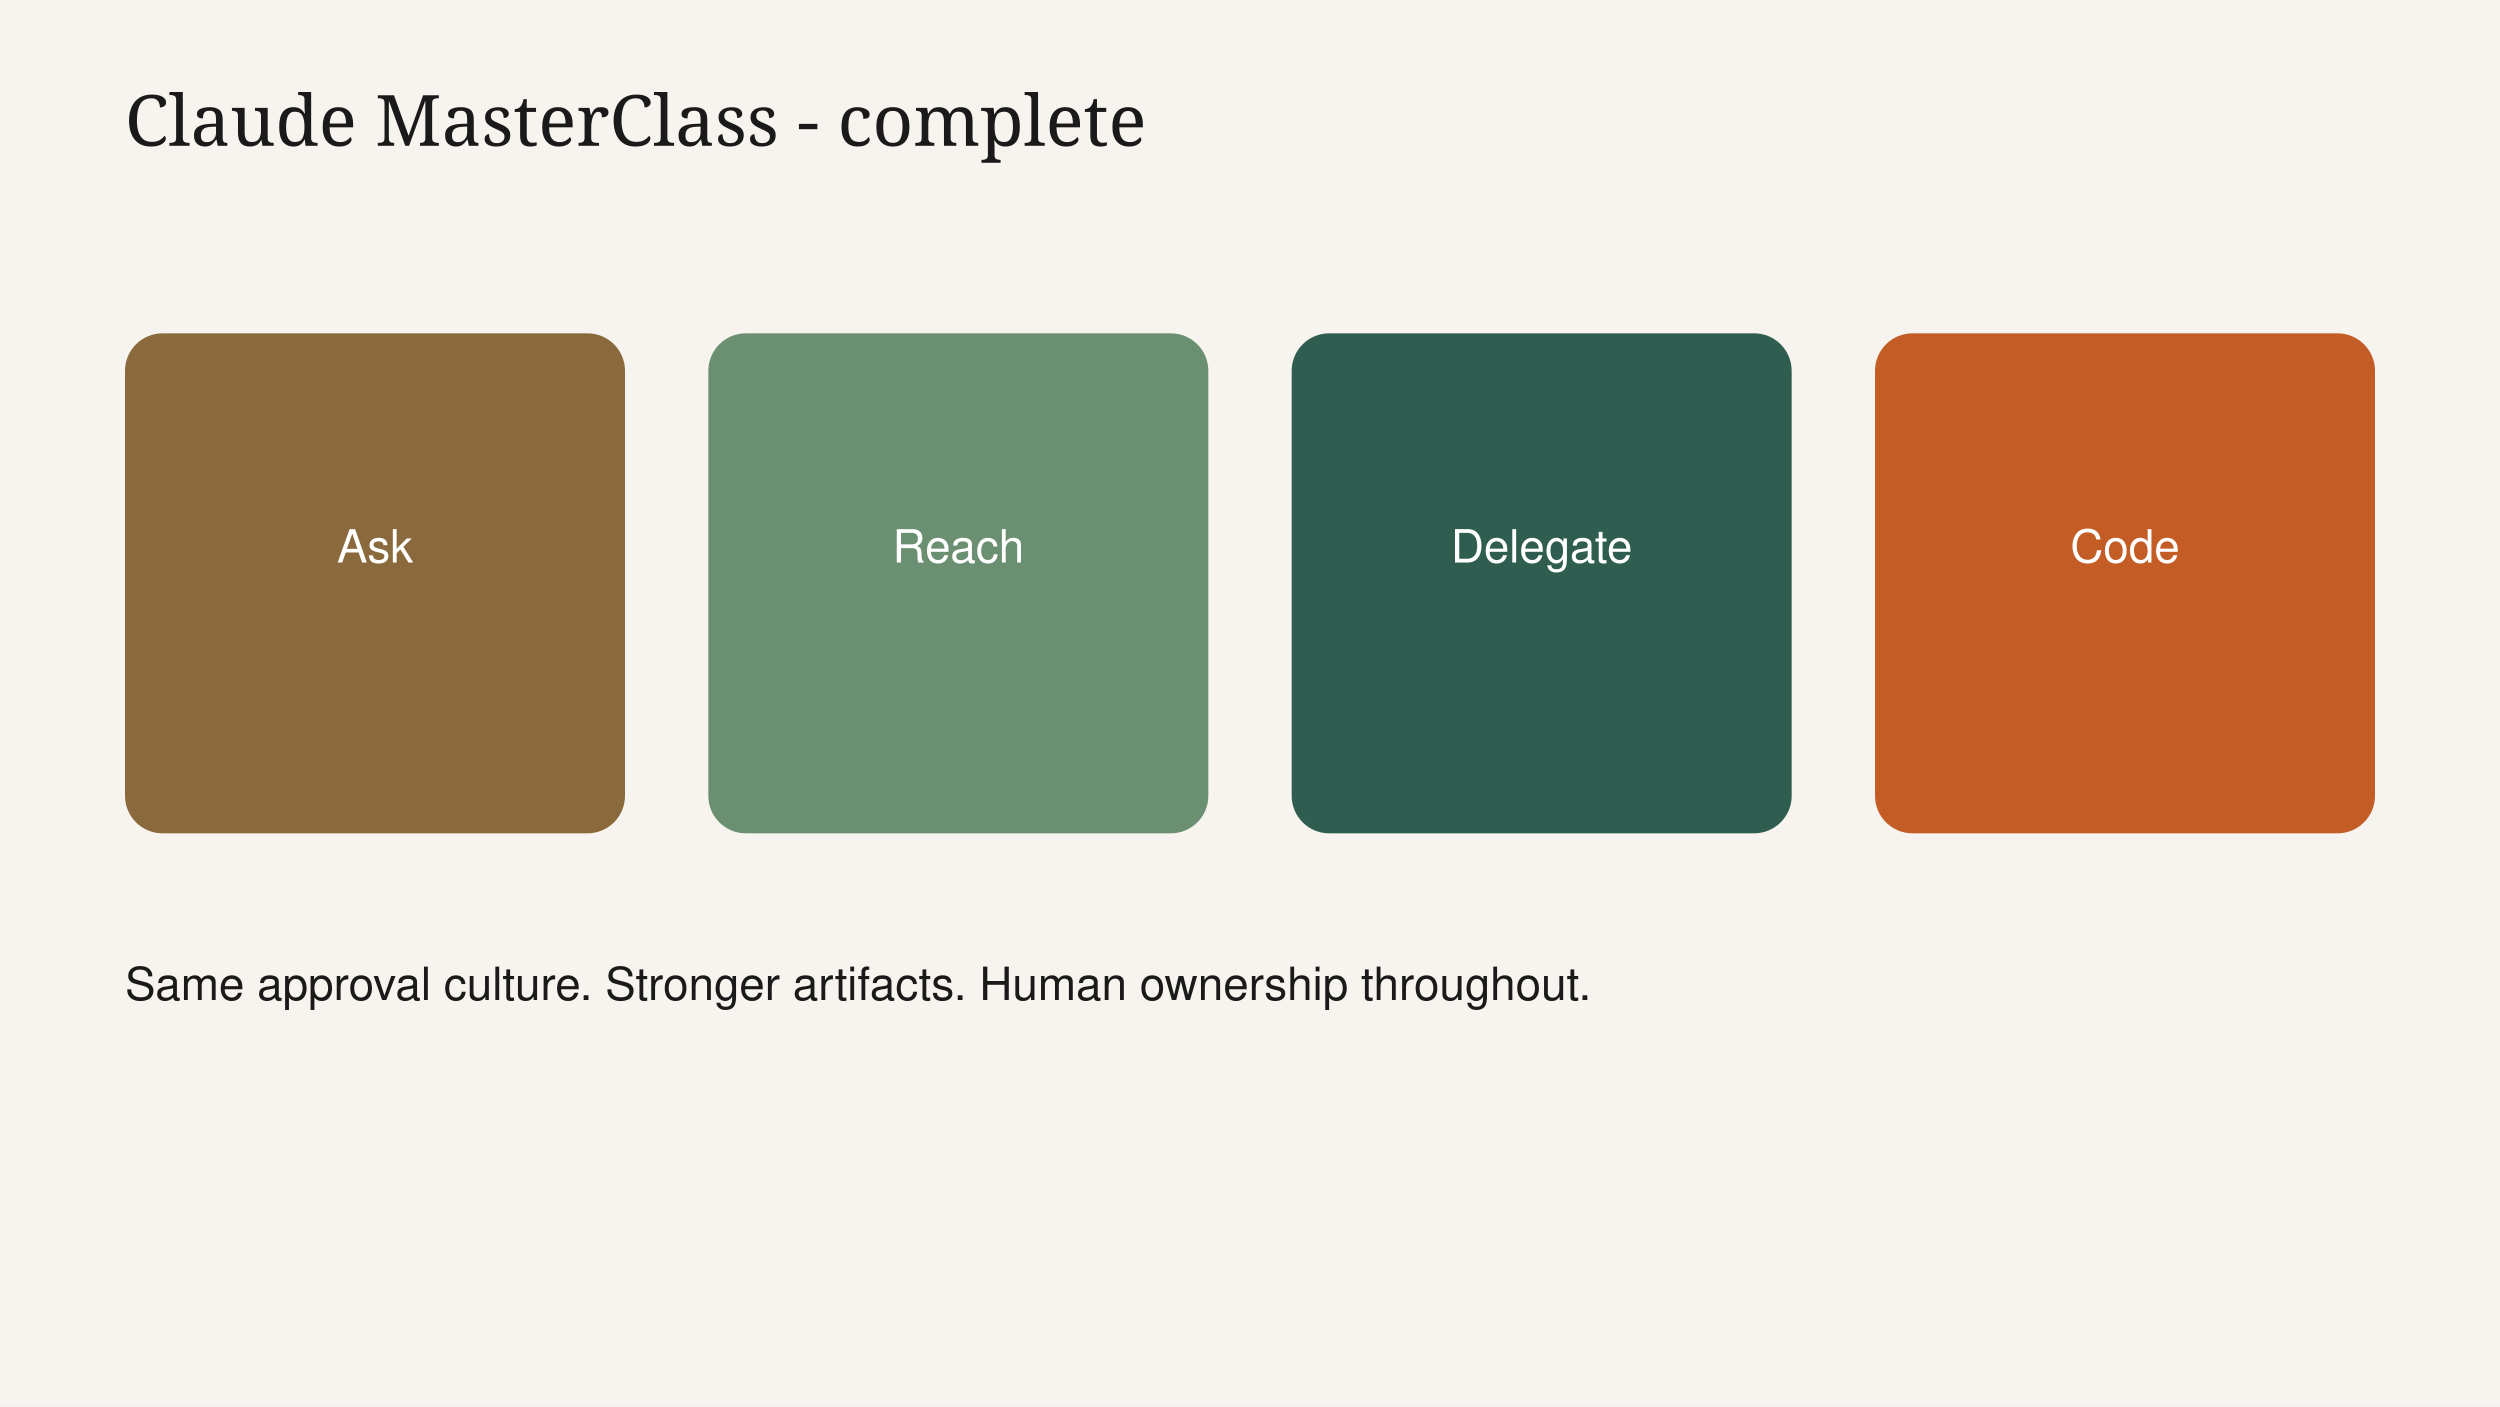
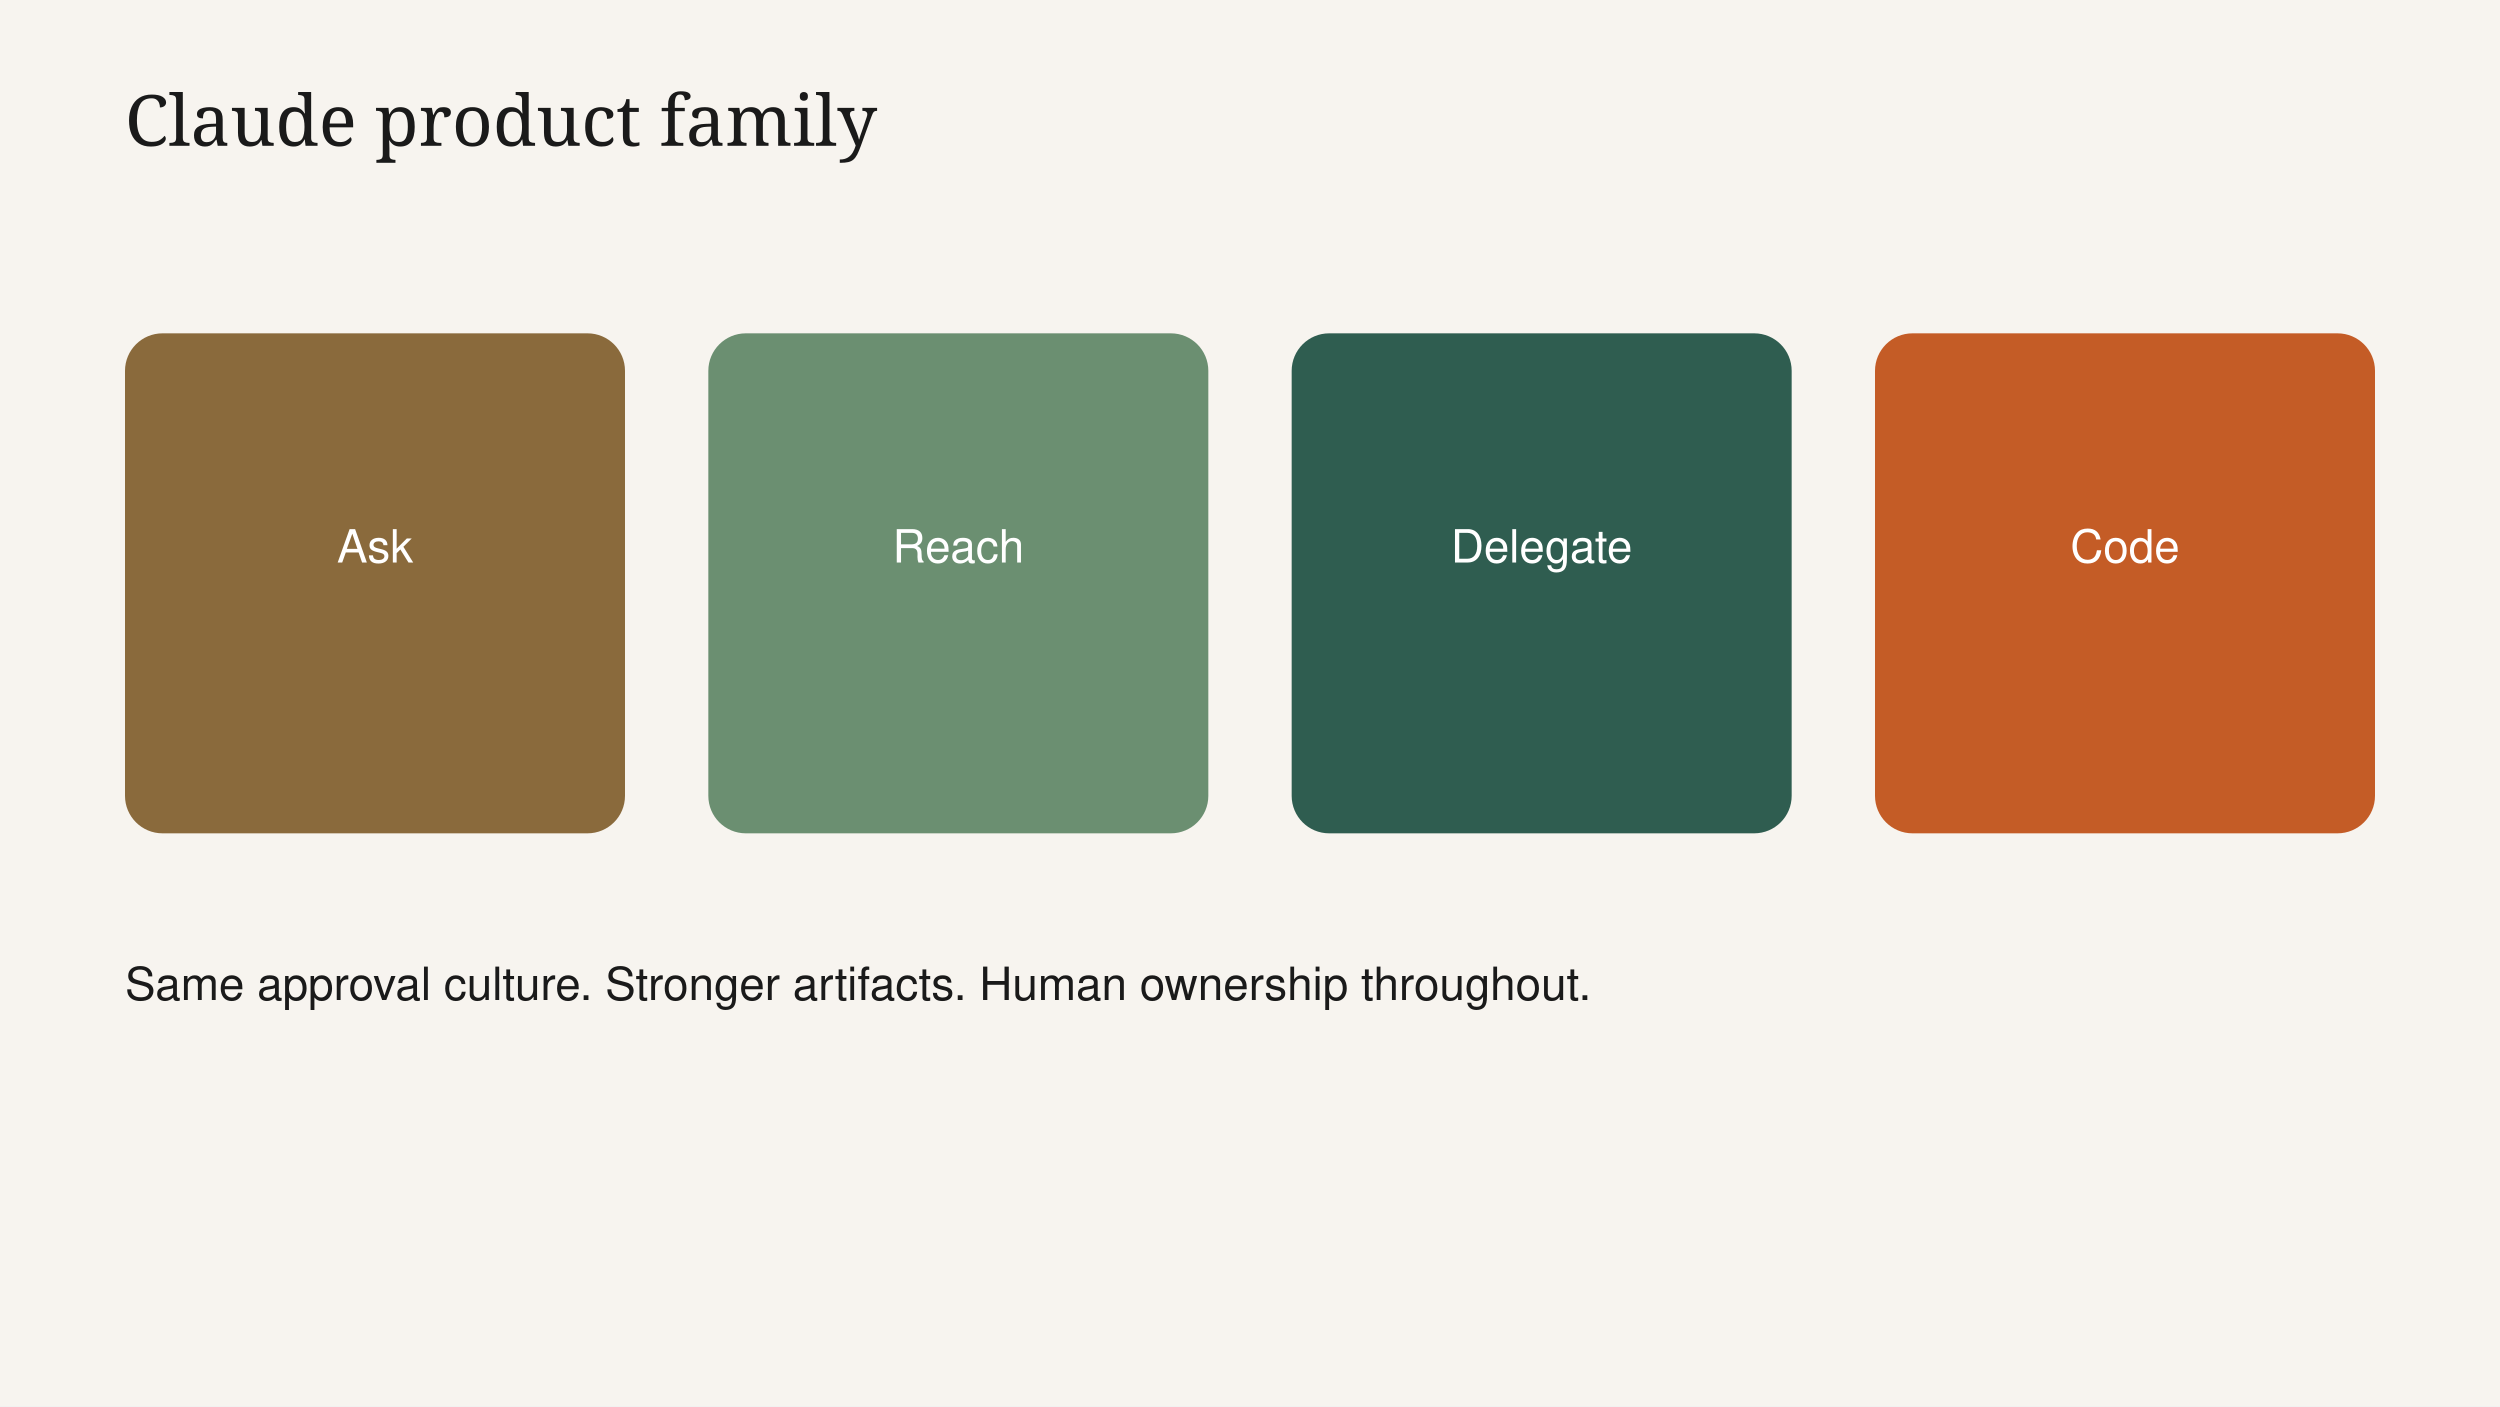
<svg xmlns="http://www.w3.org/2000/svg" width="1200" height="675" viewBox="0 0 1200 675">
  <rect width="1200" height="675" fill="#f7f4ef" />
-   <text x="60" y="70" font-family="Georgia, serif" font-size="34" fill="#1a1a1a">Claude MasterClass - complete</text>
+   <text x="60" y="70" font-family="Georgia, serif" font-size="34" fill="#1a1a1a">Claude product family</text>
  <rect x="60" y="160" width="240" height="240" rx="18" fill="#8a6a3c" />
  <text x="180" y="270" text-anchor="middle" font-family="Helvetica, Arial, sans-serif" font-size="22" fill="#ffffff">Ask</text>
  <rect x="340" y="160" width="240" height="240" rx="18" fill="#6b8f71" />
  <text x="460" y="270" text-anchor="middle" font-family="Helvetica, Arial, sans-serif" font-size="22" fill="#ffffff">Reach</text>
  <rect x="620" y="160" width="240" height="240" rx="18" fill="#2f5d50" />
  <text x="740" y="270" text-anchor="middle" font-family="Helvetica, Arial, sans-serif" font-size="22" fill="#ffffff">Delegate</text>
  <rect x="900" y="160" width="240" height="240" rx="18" fill="#c45c26" />
  <text x="1020" y="270" text-anchor="middle" font-family="Helvetica, Arial, sans-serif" font-size="22" fill="#ffffff">Code</text>
  <text x="60" y="480" font-family="Helvetica, Arial, sans-serif" font-size="22" fill="#1a1a1a">Same approval culture. Stronger artifacts. Human ownership throughout.</text>
</svg>
